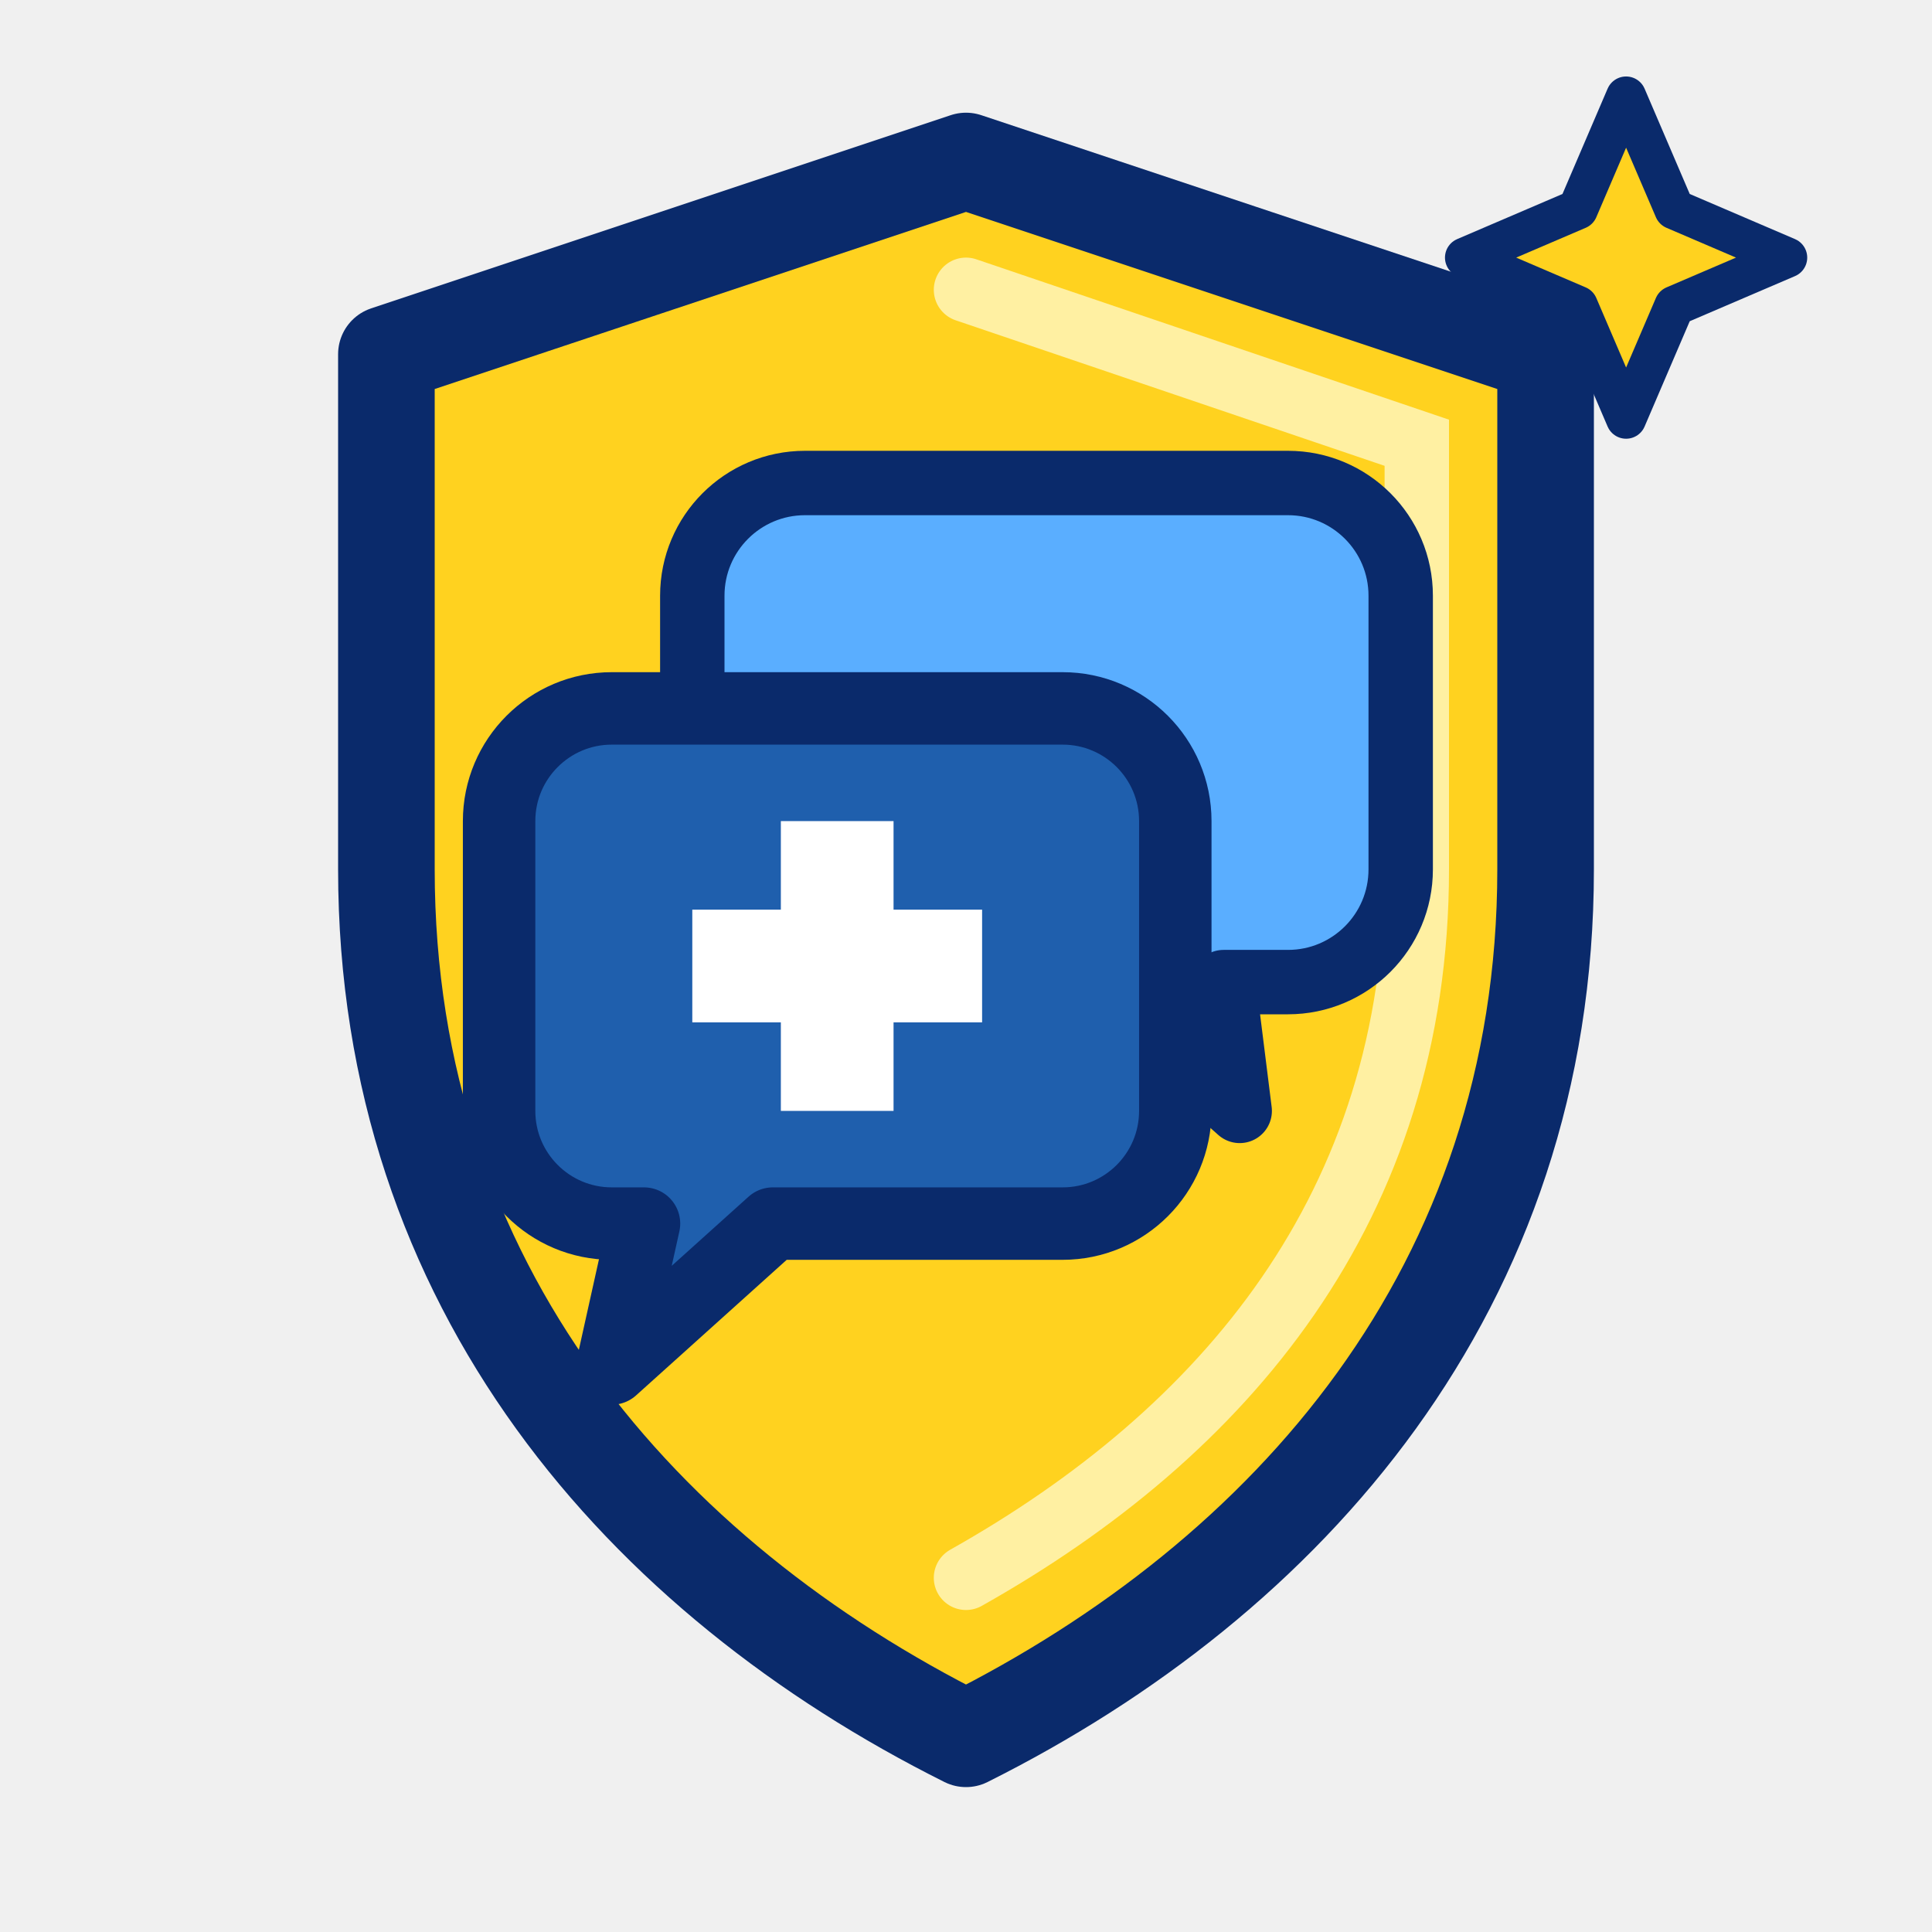
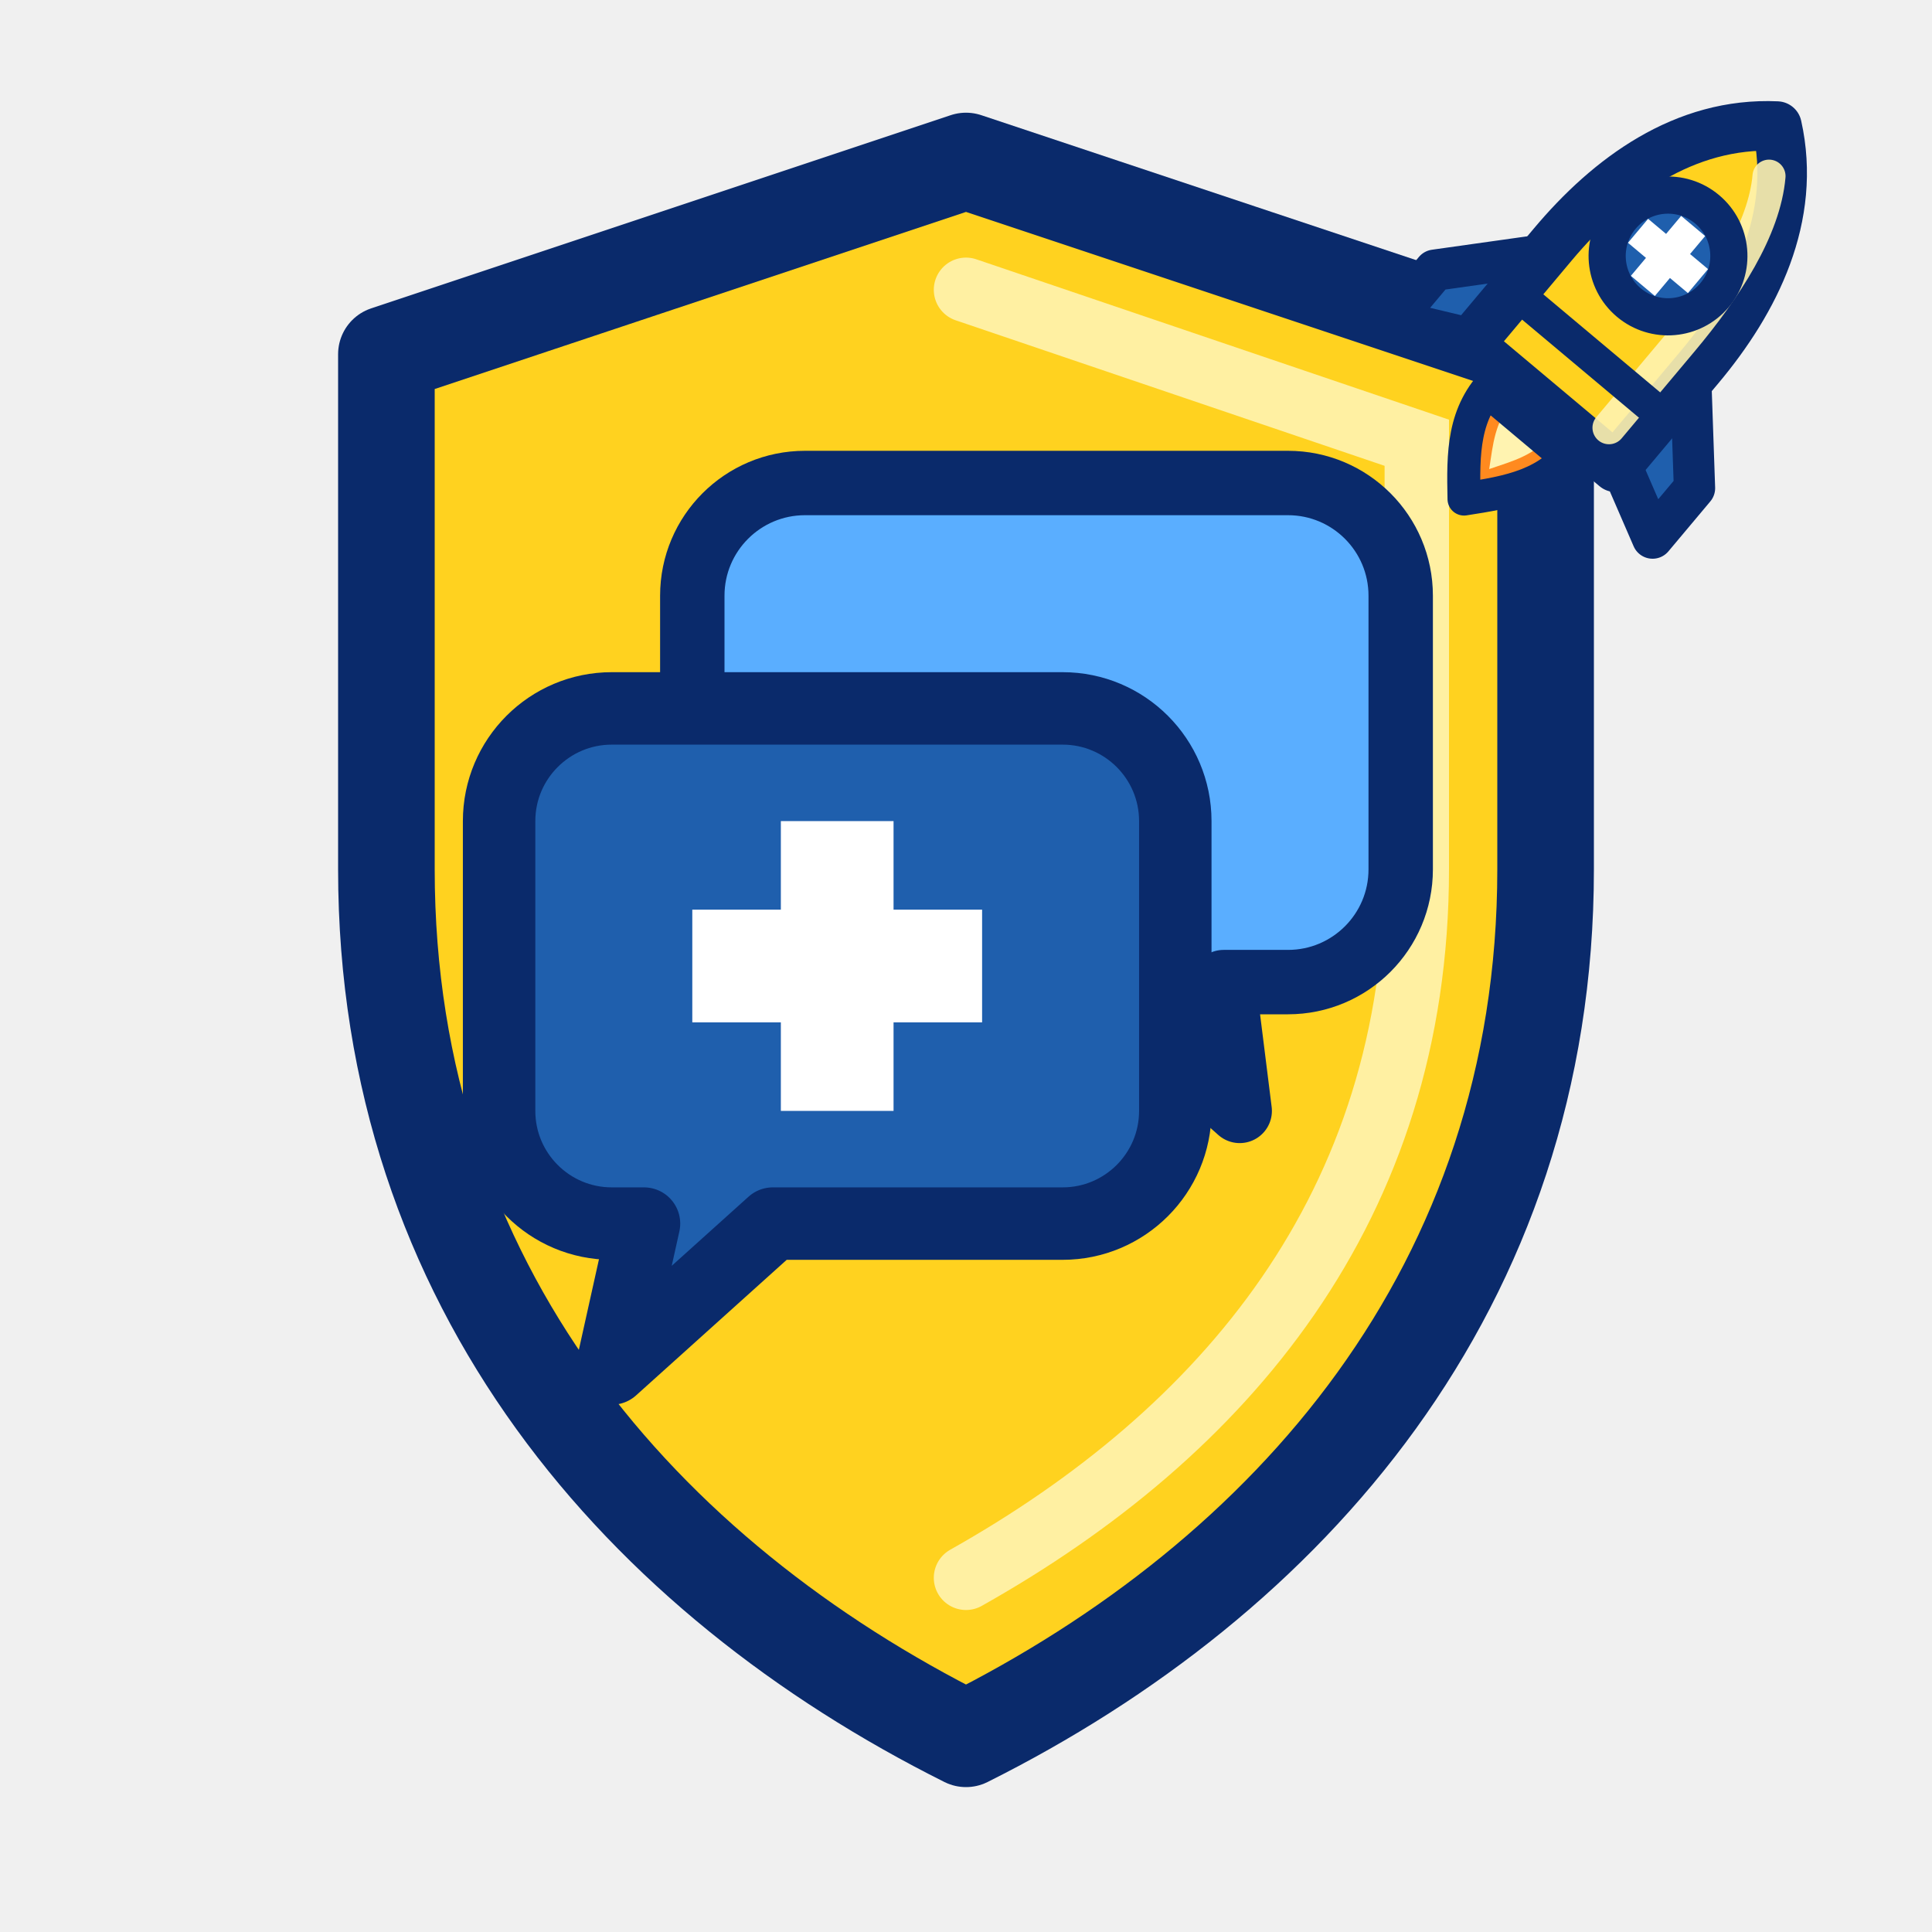
<svg xmlns="http://www.w3.org/2000/svg" viewBox="0 0 120 120">
  <path d="M60 10 L96 22 V54 C96 80 80 98 60 108 C40 98 24 80 24 54 V22 Z" fill="#FFD21F" stroke="#0A2A6B" stroke-linejoin="round" stroke-linecap="round" stroke-width="6" />
  <path d="M60 18 L88 27.5 V54 C88 75 76 89 60 98" fill="none" stroke="#FFF3B0" stroke-width="4" stroke-linecap="round" opacity=".9" />
  <path d="M50 30 H80 A7 7 0 0 1 87 37 V54 A7 7 0 0 1 80 61 H76 L77 69 L68 61 H50 A7 7 0 0 1 43 54 V37 A7 7 0 0 1 50 30 Z" fill="#5AAEFF" stroke="#0A2A6B" stroke-linejoin="round" stroke-linecap="round" stroke-width="4" />
  <path d="M38 44 H66 A7 7 0 0 1 73 51 V69 A7 7 0 0 1 66 76 H48 L38 85 L40 76 H38 A7 7 0 0 1 31 69 V51 A7 7 0 0 1 38 44 Z" fill="#1F5FAD" stroke="#0A2A6B" stroke-linejoin="round" stroke-linecap="round" stroke-width="4.5" />
  <path d="M48.5 51 H55.5 V56.5 H61 V63.5 H55.5 V69 H48.5 V63.5 H43 V56.5 H48.5 Z" fill="#FFFFFF" />
-   <path d="M101 6 l3 7 7 3 -7 3 -3 7 -3 -7 -7 -3 7 -3z" fill="#FFD21F" stroke="#0A2A6B" stroke-linejoin="round" stroke-linecap="round" stroke-width="2.5" />
+   <g transform="translate(101 19) rotate(40) scale(0.27) translate(-60 -60)">
+     <path d="M48 92 C47 103 53 110 60 118 C67 110 73 103 72 92 Z" fill="#FF8A1F" stroke="#0A2A6B" stroke-linejoin="round" stroke-linecap="round" stroke-width="7.6" />
+     <path d="M54 93 C54 100 57 104 60 109 C63 104 66 100 66 93 Z" fill="#FFF3B0" />
+     <path d="M39 62 L21 82 V97 L39 88 Z" fill="#1F5FAD" stroke="#0A2A6B" stroke-linejoin="round" stroke-linecap="round" stroke-width="9.5" />
+     <path d="M81 62 L99 82 V97 L81 88 Z" fill="#1F5FAD" stroke="#0A2A6B" stroke-linejoin="round" stroke-linecap="round" stroke-width="9.5" />
+     <path d="M60 6 C77 19 82 40 82 60 V90 H38 V60 C38 40 43 19 60 6 Z" fill="#FFD21F" stroke="#0A2A6B" stroke-linejoin="round" stroke-linecap="round" stroke-width="11.4" />
+     <path d="M66 16 C73 26 75 42 75 58 V84" fill="none" stroke="#FFF3B0" stroke-width="7.6" stroke-linecap="round" opacity=".9" />
+     <path d="M38 74 H82" stroke="#0A2A6B" stroke-width="7.6" />
+     <rect x="49" y="90" width="22" height="6" rx="2" fill="#1F5FAD" stroke="#0A2A6B" stroke-linejoin="round" stroke-linecap="round" stroke-width="6.65" />
+     <circle cx="60" cy="45" r="14" fill="#1F5FAD" stroke="#0A2A6B" stroke-linejoin="round" stroke-linecap="round" stroke-width="8.55" />
+     <path d="M56.4 36 H63.6 V41.4 H69 V48.6 H63.6 V54 H56.4 V48.6 H51 V41.4 H56.4 Z" fill="#FFFFFF" />
+   </g>
</svg>
